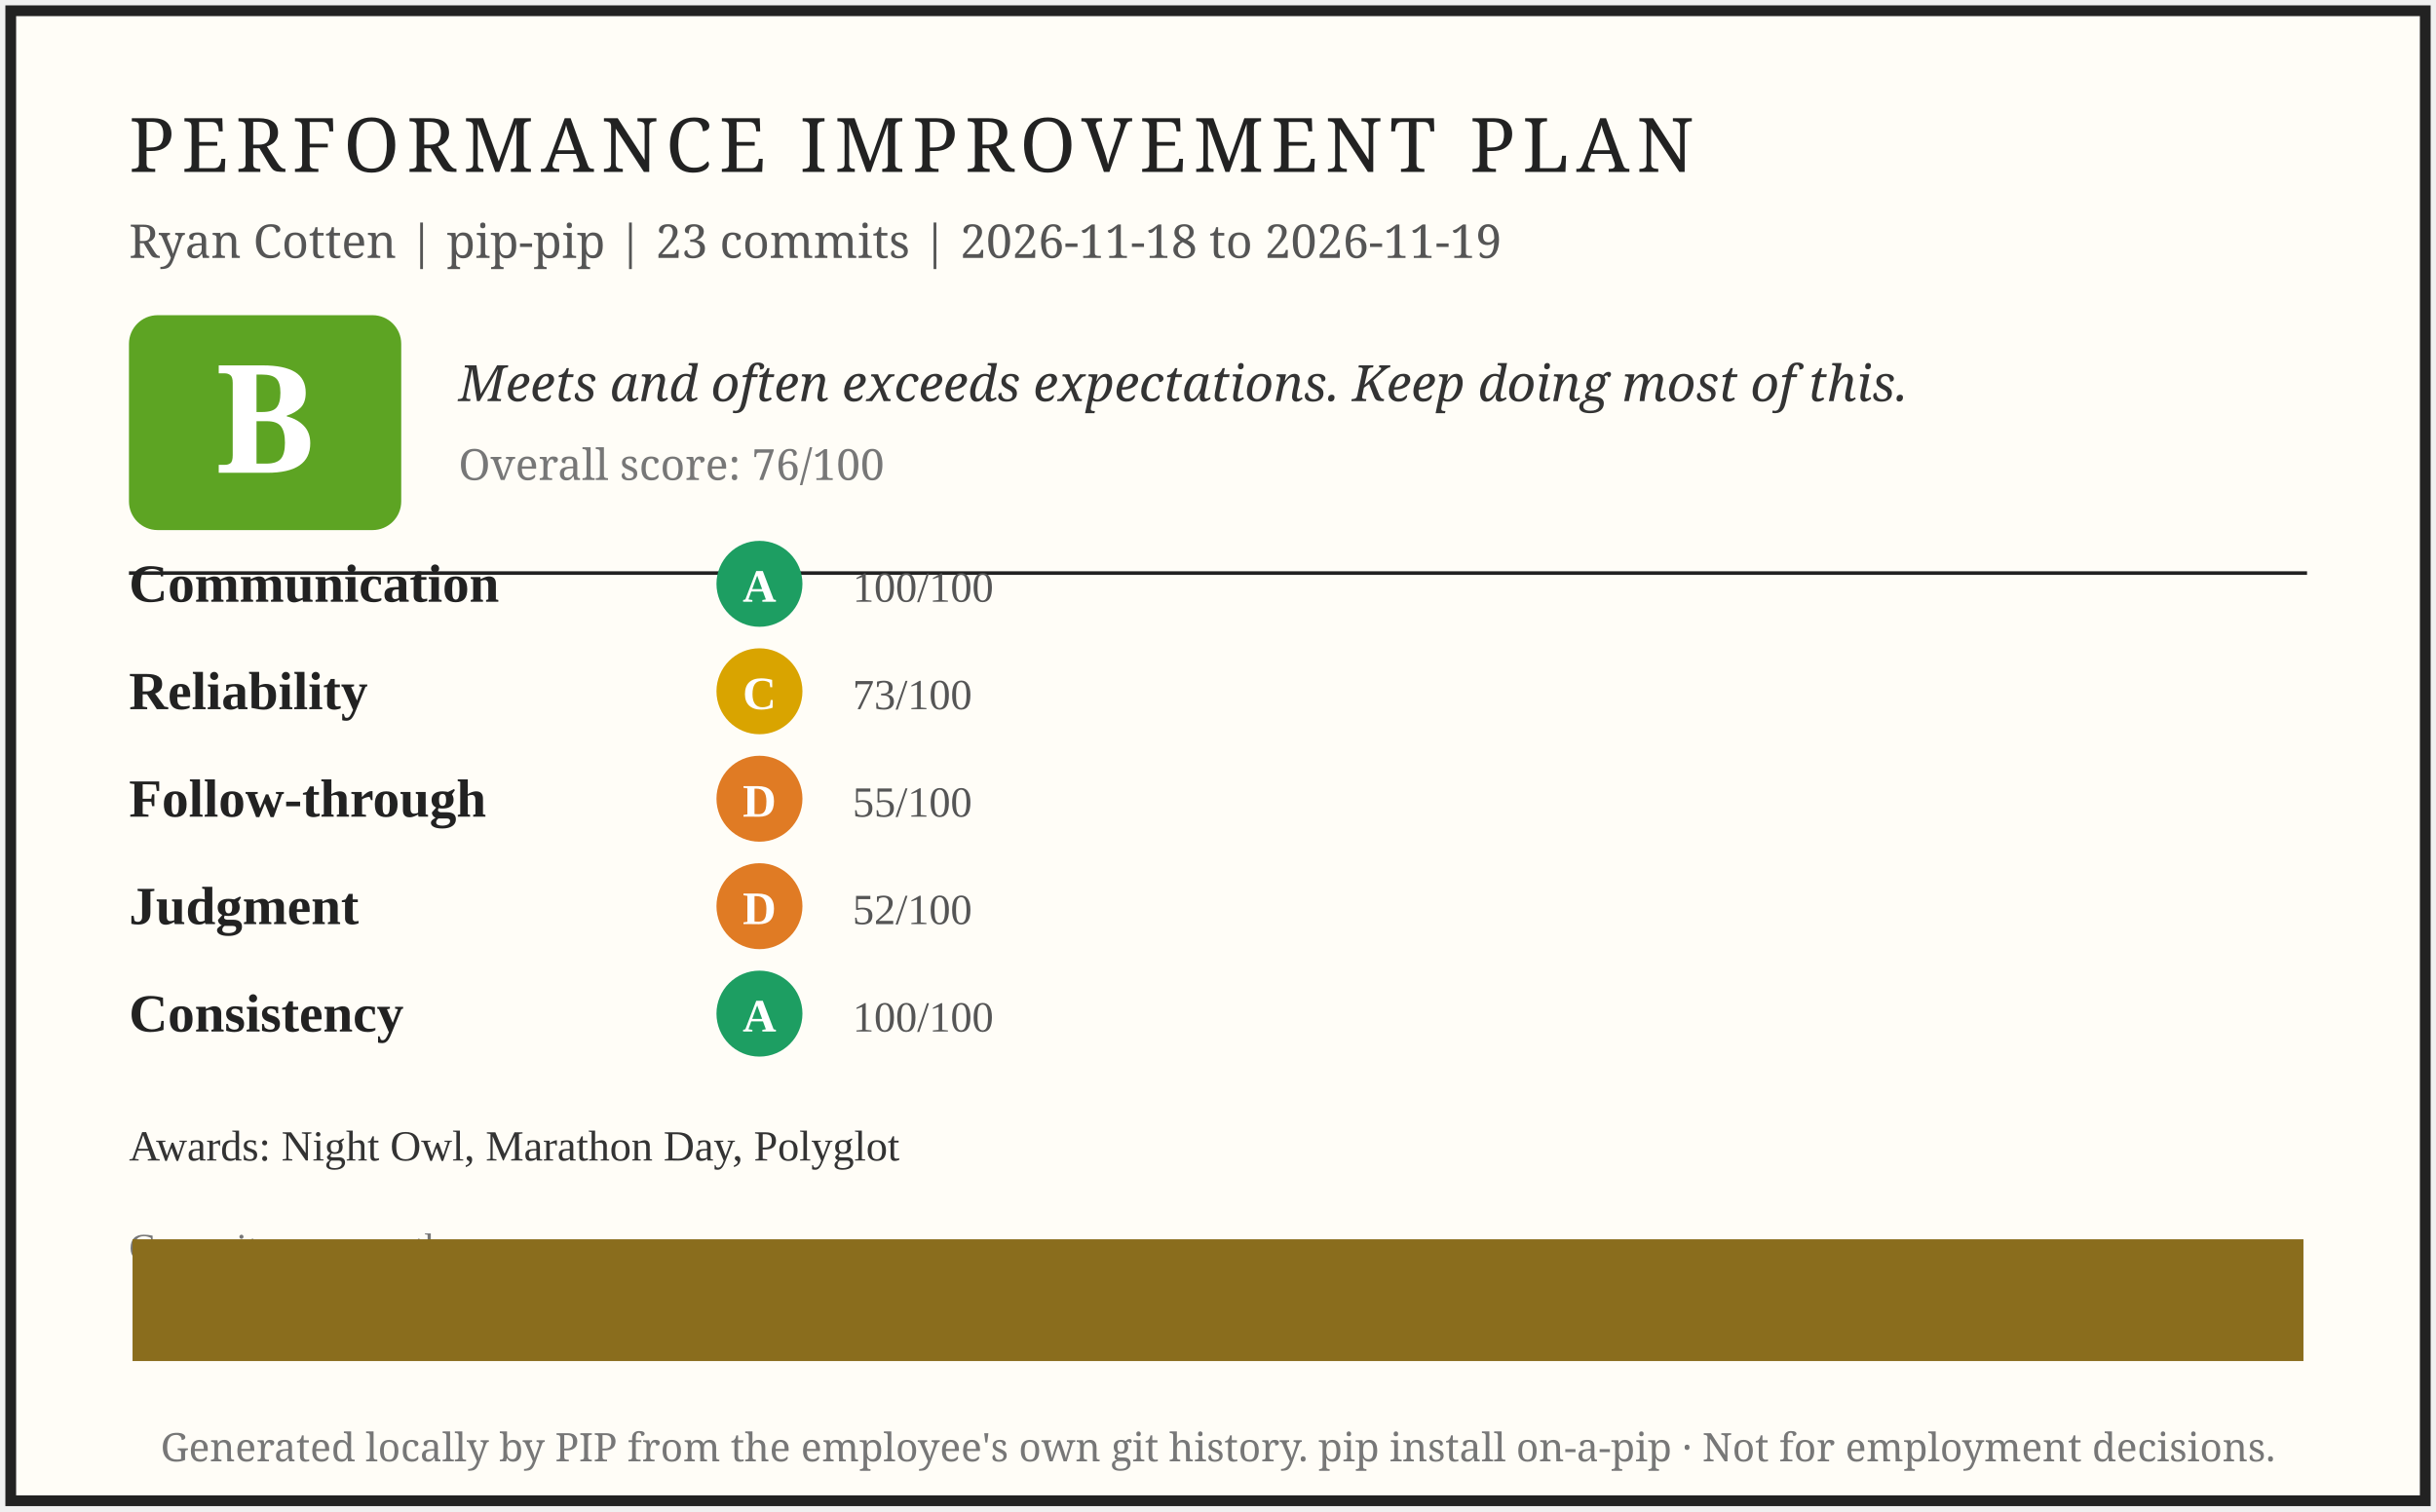
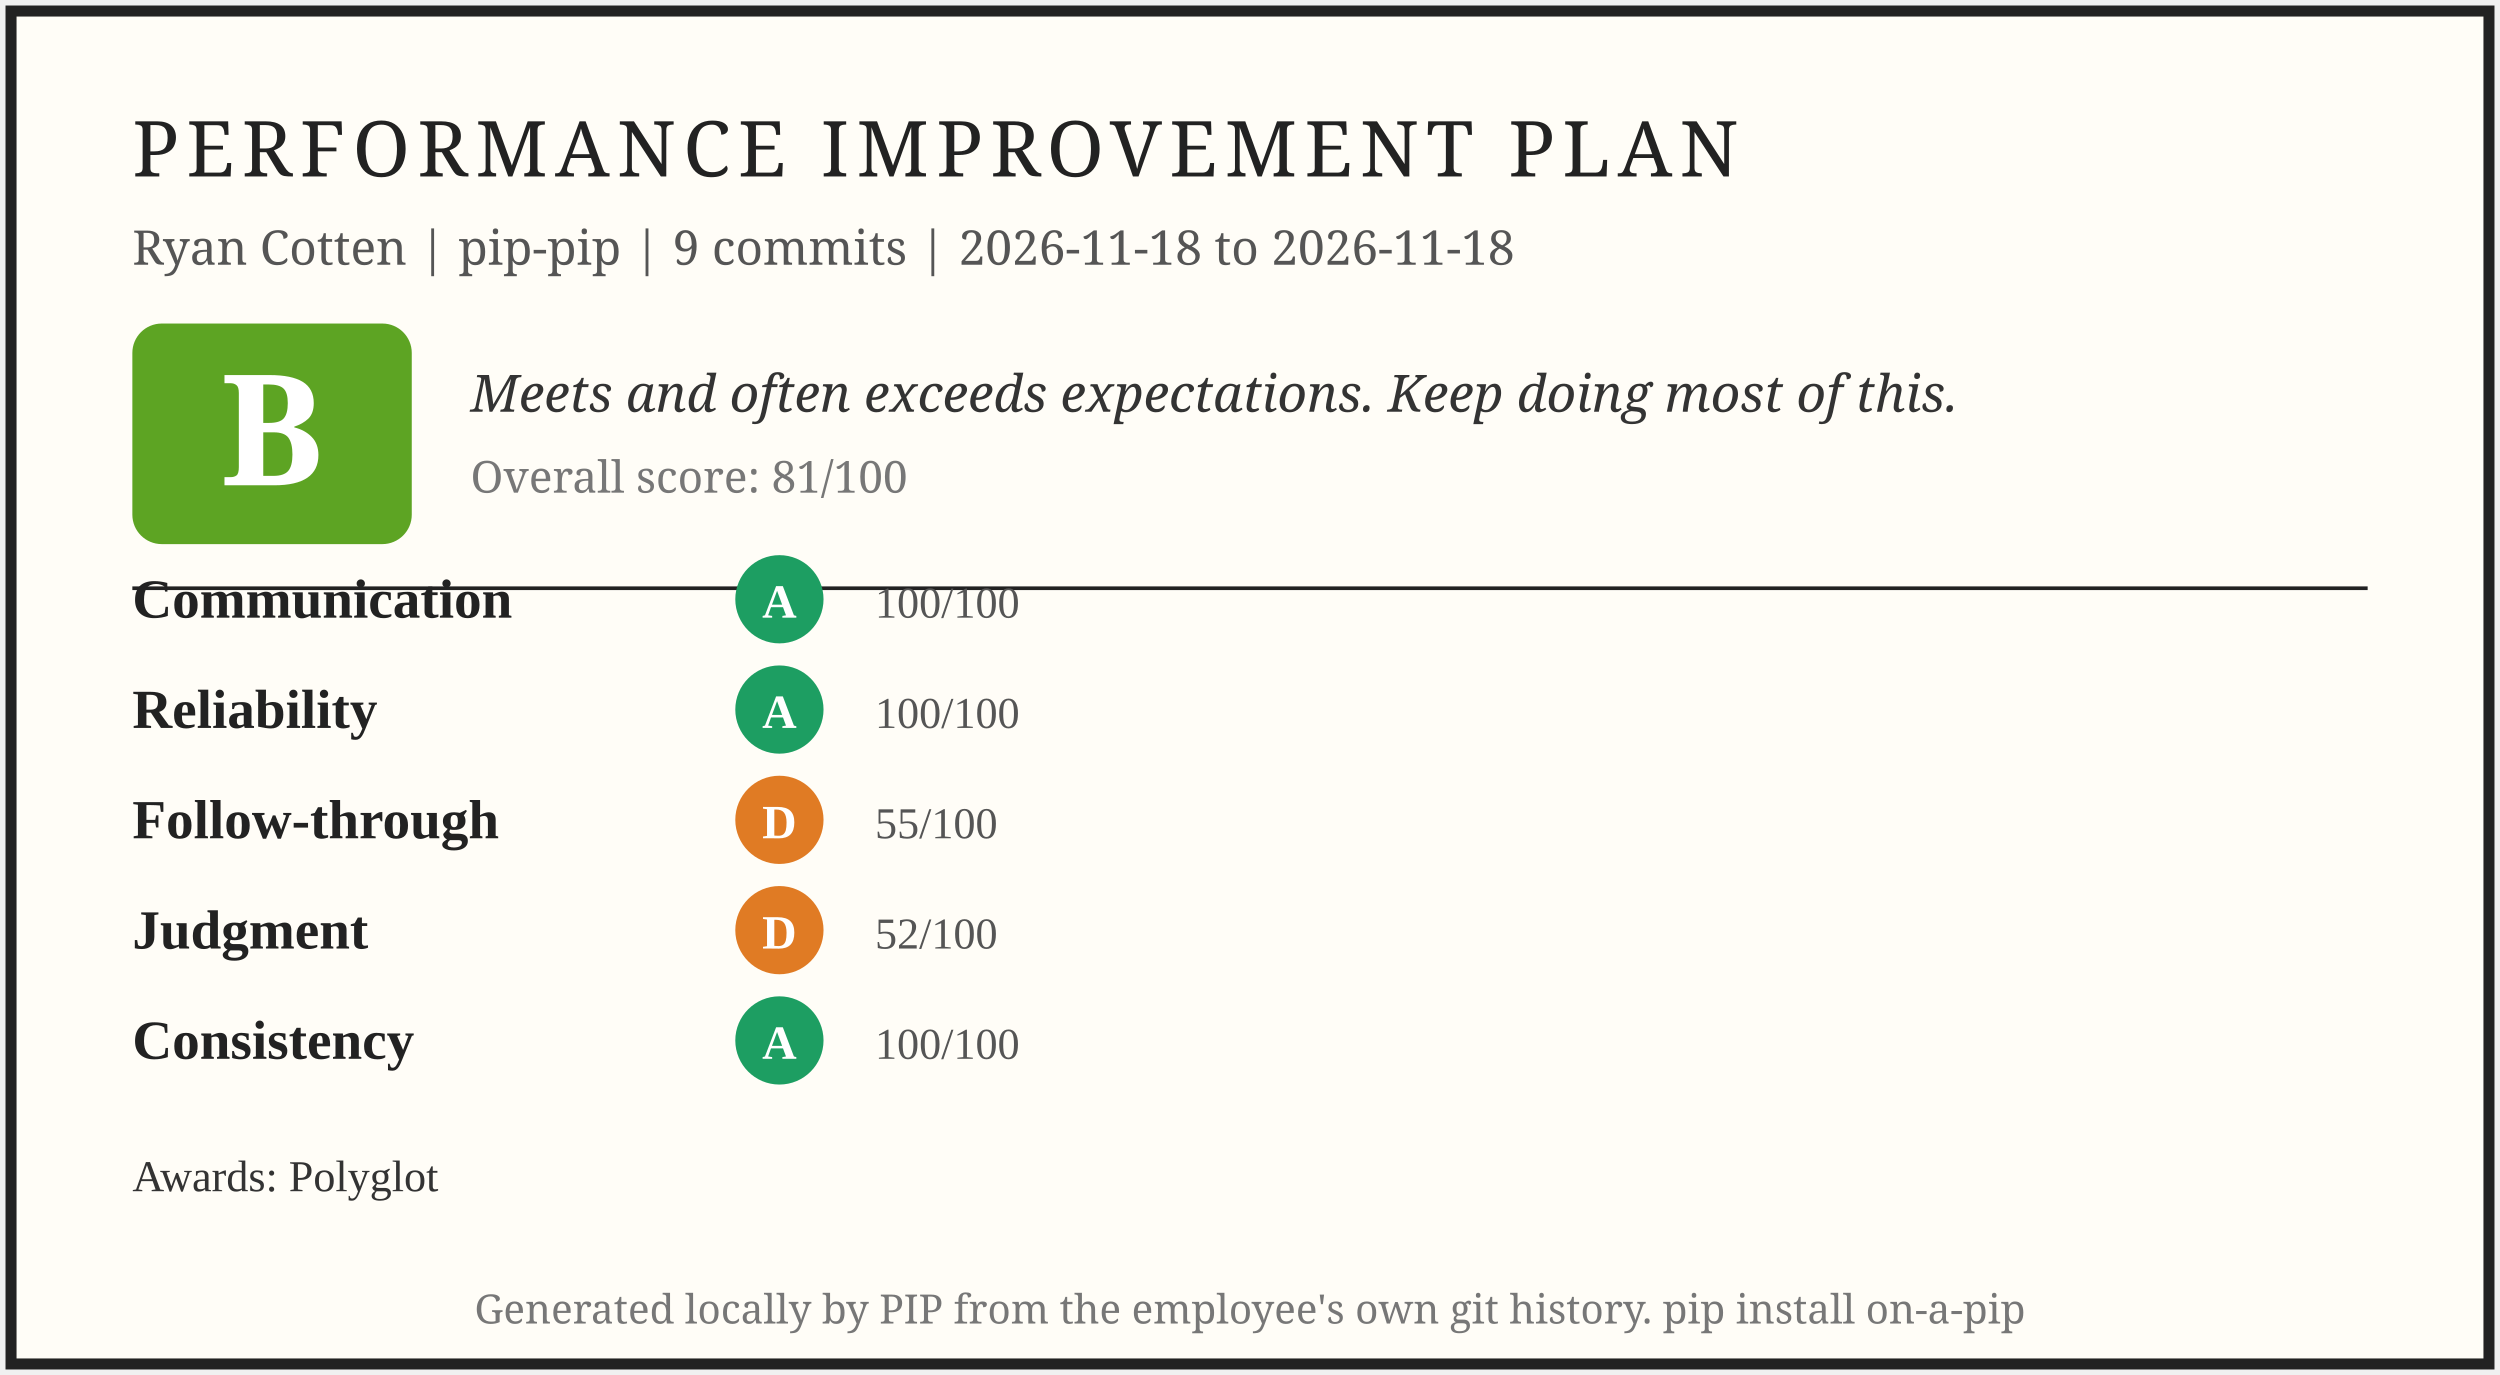
- <svg xmlns="http://www.w3.org/2000/svg" width="680" height="422" viewBox="0 0 680 422" role="img" aria-label="PIP report card for Ryan Cotten">
-   <rect x="3" y="3" width="674" height="416" fill="#fffdf7" stroke="#222" stroke-width="3" />
+ <svg xmlns="http://www.w3.org/2000/svg" width="680" height="374" viewBox="0 0 680 374" role="img" aria-label="PIP report card for Ryan Cotten">
+   <rect x="3" y="3" width="674" height="368" fill="#fffdf7" stroke="#222" stroke-width="3" />
  <text x="36" y="48" font-family="Georgia, serif" font-size="21" letter-spacing="2" fill="#222">PERFORMANCE IMPROVEMENT PLAN</text>
-   <text x="36" y="72" font-family="Georgia, serif" font-size="13" fill="#555">Ryan Cotten | pip-pip | 23 commits | 2026-11-18 to 2026-11-19</text>
+   <text x="36" y="72" font-family="Georgia, serif" font-size="13" fill="#555">Ryan Cotten | pip-pip | 9 commits | 2026-11-18 to 2026-11-18</text>
  <rect x="36" y="88" width="76" height="60" rx="8" fill="#5da423" />
  <text x="74" y="132" font-family="Georgia, serif" font-size="42" font-weight="bold" fill="#fff" text-anchor="middle">B</text>
  <text x="128" y="112" font-family="Georgia, serif" font-size="14" font-style="italic" fill="#333">Meets and often exceeds expectations. Keep doing most of this.</text>
-   <text x="128" y="134" font-family="Georgia, serif" font-size="12" fill="#777">Overall score: 76/100</text>
+   <text x="128" y="134" font-family="Georgia, serif" font-size="12" fill="#777">Overall score: 81/100</text>
  <line x1="36" y1="160" x2="644" y2="160" stroke="#222" stroke-width="1" />
  <text x="36" y="168" font-size="15" font-weight="bold" fill="#222">Communication</text>
  <circle cx="212" cy="163" r="12" fill="#1d9e62" />
  <text x="212" y="168" font-size="13" font-weight="bold" fill="#fff" text-anchor="middle">A</text>
  <text x="238" y="168" font-size="12" fill="#555">100/100</text>
  <text x="36" y="198" font-size="15" font-weight="bold" fill="#222">Reliability</text>
-   <circle cx="212" cy="193" r="12" fill="#d9a400" />
-   <text x="212" y="198" font-size="13" font-weight="bold" fill="#fff" text-anchor="middle">C</text>
-   <text x="238" y="198" font-size="12" fill="#555">73/100</text>
+   <circle cx="212" cy="193" r="12" fill="#1d9e62" />
+   <text x="212" y="198" font-size="13" font-weight="bold" fill="#fff" text-anchor="middle">A</text>
+   <text x="238" y="198" font-size="12" fill="#555">100/100</text>
  <text x="36" y="228" font-size="15" font-weight="bold" fill="#222">Follow-through</text>
  <circle cx="212" cy="223" r="12" fill="#e07b24" />
  <text x="212" y="228" font-size="13" font-weight="bold" fill="#fff" text-anchor="middle">D</text>
  <text x="238" y="228" font-size="12" fill="#555">55/100</text>
  <text x="36" y="258" font-size="15" font-weight="bold" fill="#222">Judgment</text>
  <circle cx="212" cy="253" r="12" fill="#e07b24" />
  <text x="212" y="258" font-size="13" font-weight="bold" fill="#fff" text-anchor="middle">D</text>
  <text x="238" y="258" font-size="12" fill="#555">52/100</text>
  <text x="36" y="288" font-size="15" font-weight="bold" fill="#222">Consistency</text>
  <circle cx="212" cy="283" r="12" fill="#1d9e62" />
  <text x="212" y="288" font-size="13" font-weight="bold" fill="#fff" text-anchor="middle">A</text>
  <text x="238" y="288" font-size="12" fill="#555">100/100</text>
-   <text x="36" y="324" font-size="12" fill="#333">Awards: Night Owl, Marathon Day, Polyglot</text>
-   <text x="36" y="352" font-size="11" fill="#777">Commits per month</text>
-   <rect x="37.0" y="346.0" width="606.0" height="34.0" fill="#8a6d1d" />
-   <text x="340" y="408" font-family="Georgia, serif" font-size="11" fill="#777" text-anchor="middle">Generated locally by PIP from the employee's own git history. pip install on-a-pip · Not for employment decisions.</text>
+   <text x="36" y="324" font-size="12" fill="#333">Awards: Polyglot</text>
+   <text x="340" y="360" font-family="Georgia, serif" font-size="11" fill="#777" text-anchor="middle">Generated locally by PIP from the employee's own git history. pip install on-a-pip</text>
</svg>
